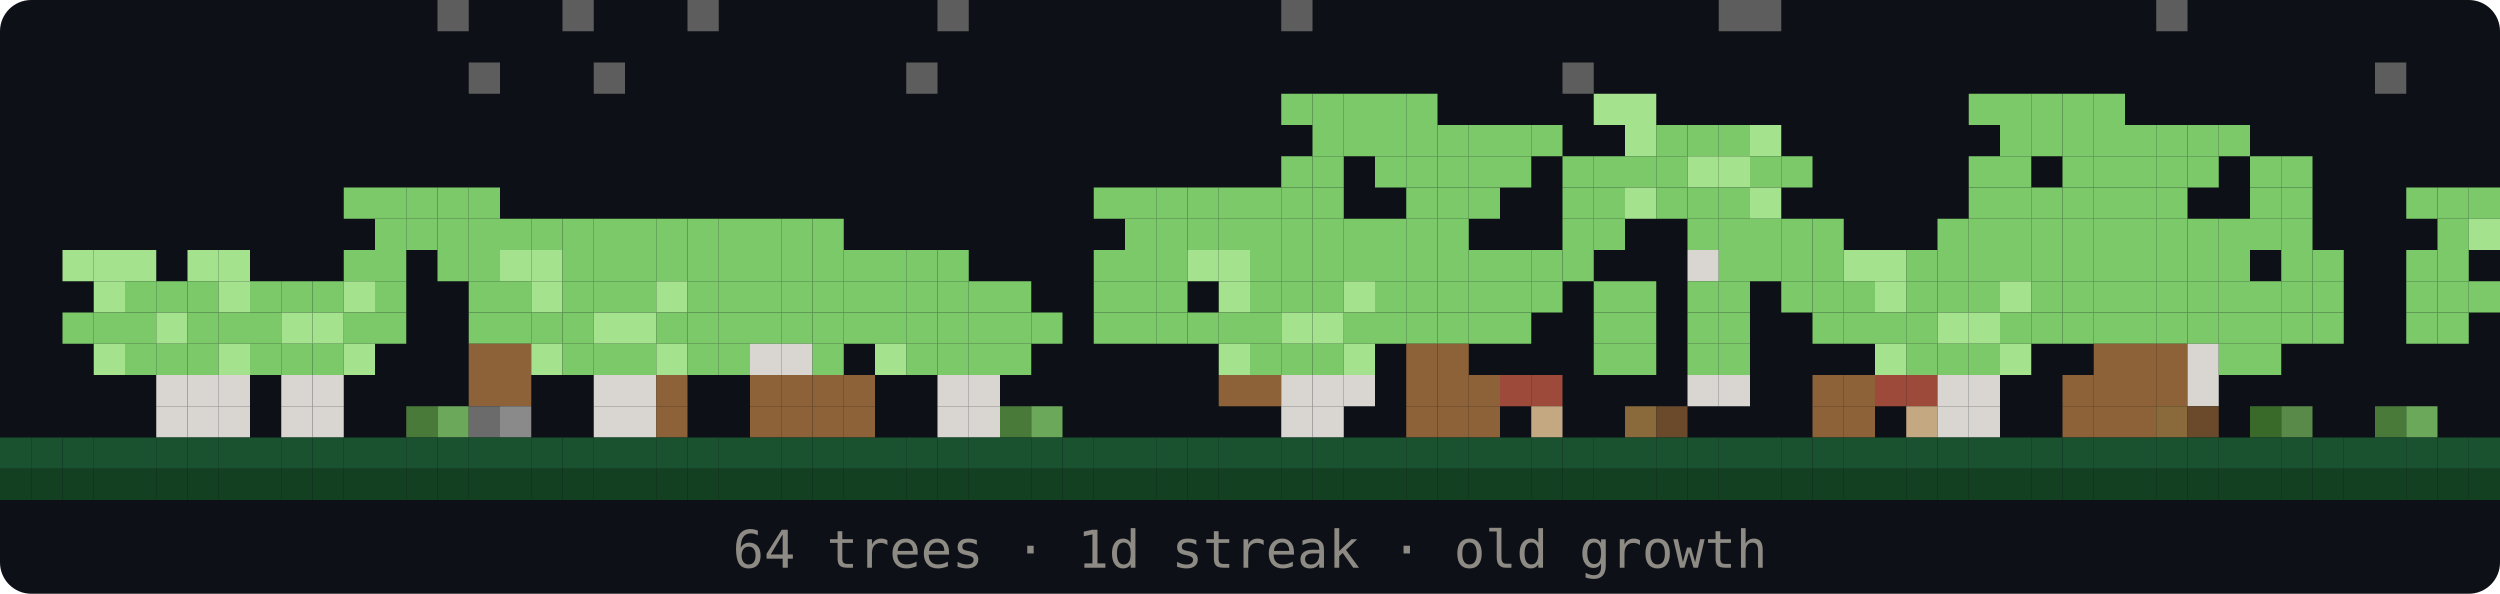
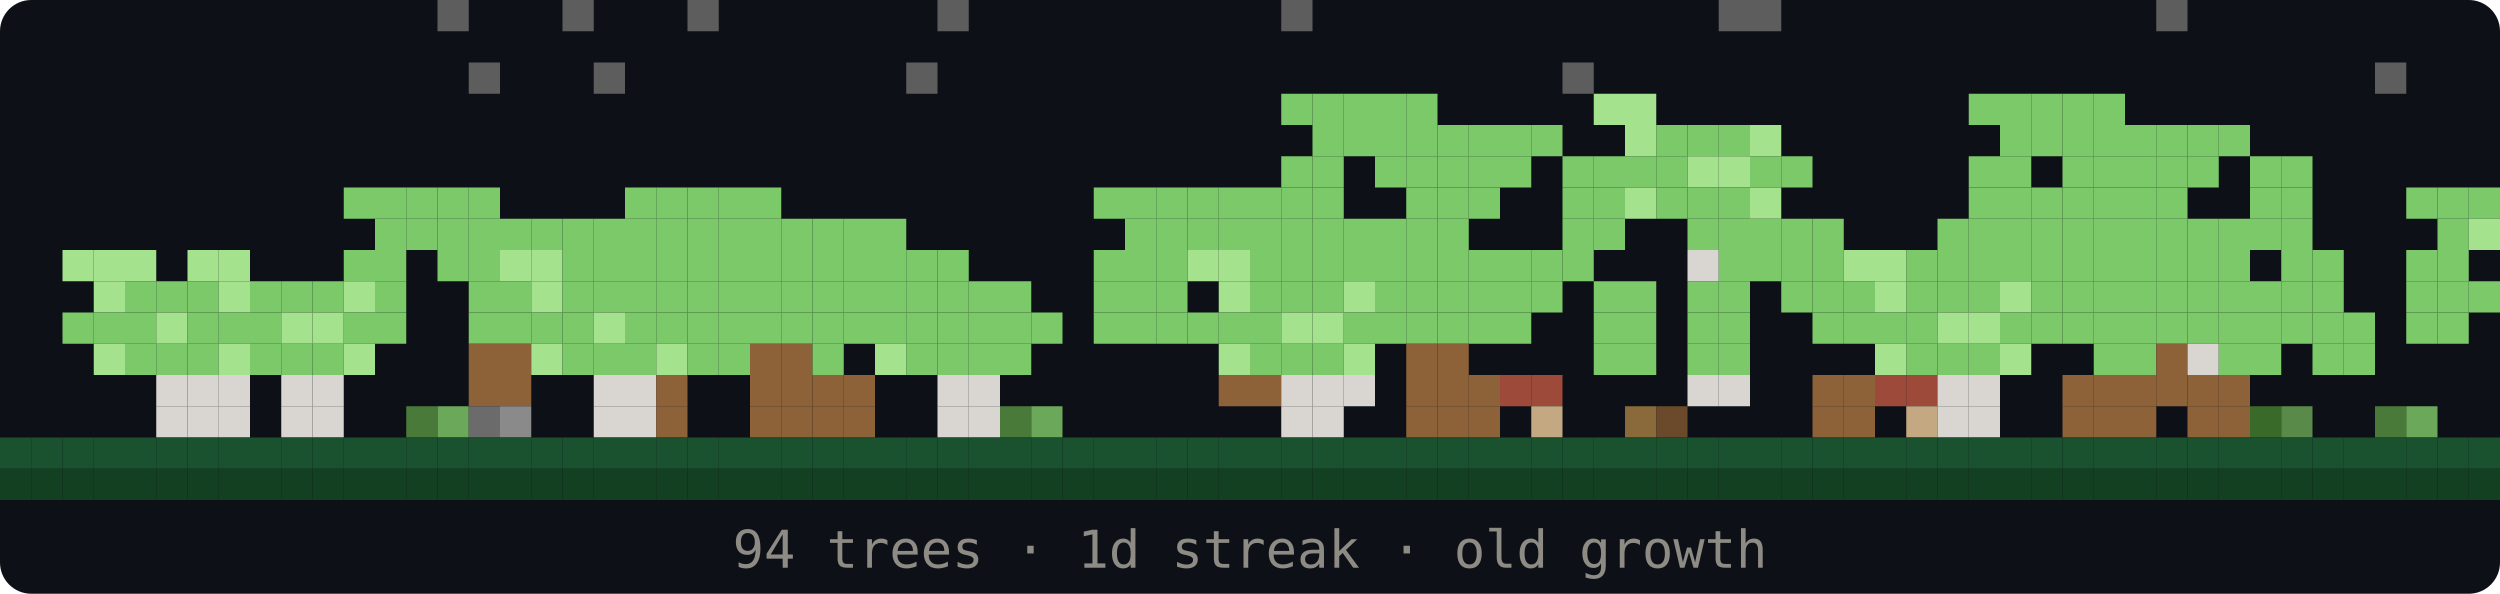
<svg xmlns="http://www.w3.org/2000/svg" width="480" height="114" viewBox="0 0 480 114">
  <rect width="480" height="114" fill="#0d1117" rx="6" />
  <rect x="84" y="0" width="6" height="6" fill="#5d5d5d" />
  <rect x="108" y="0" width="6" height="6" fill="#5d5d5d" />
  <rect x="132" y="0" width="6" height="6" fill="#5d5d5d" />
  <rect x="180" y="0" width="6" height="6" fill="#5d5d5d" />
  <rect x="246" y="0" width="6" height="6" fill="#5d5d5d" />
  <rect x="330" y="0" width="6" height="6" fill="#5d5d5d" />
  <rect x="336" y="0" width="6" height="6" fill="#5d5d5d" />
  <rect x="414" y="0" width="6" height="6" fill="#5d5d5d" />
  <rect x="90" y="12" width="6" height="6" fill="#5d5d5d" />
  <rect x="114" y="12" width="6" height="6" fill="#5d5d5d" />
  <rect x="174" y="12" width="6" height="6" fill="#5d5d5d" />
  <rect x="300" y="12" width="6" height="6" fill="#5d5d5d" />
  <rect x="456" y="12" width="6" height="6" fill="#5d5d5d" />
  <rect x="246" y="18" width="6" height="6" fill="#7cc96a" />
  <rect x="252" y="18" width="6" height="6" fill="#7cc96a" />
  <rect x="258" y="18" width="6" height="6" fill="#7cc96a" />
  <rect x="264" y="18" width="6" height="6" fill="#7cc96a" />
  <rect x="270" y="18" width="6" height="6" fill="#7cc96a" />
  <rect x="306" y="18" width="6" height="6" fill="#a4e28d" />
  <rect x="312" y="18" width="6" height="6" fill="#a4e28d" />
  <rect x="378" y="18" width="6" height="6" fill="#7cc96a" />
  <rect x="384" y="18" width="6" height="6" fill="#7cc96a" />
  <rect x="390" y="18" width="6" height="6" fill="#7cc96a" />
  <rect x="396" y="18" width="6" height="6" fill="#7cc96a" />
  <rect x="402" y="18" width="6" height="6" fill="#7cc96a" />
  <rect x="252" y="24" width="6" height="6" fill="#7cc96a" />
  <rect x="258" y="24" width="6" height="6" fill="#7cc96a" />
  <rect x="264" y="24" width="6" height="6" fill="#7cc96a" />
  <rect x="270" y="24" width="6" height="6" fill="#7cc96a" />
  <rect x="276" y="24" width="6" height="6" fill="#7cc96a" />
  <rect x="282" y="24" width="6" height="6" fill="#7cc96a" />
  <rect x="288" y="24" width="6" height="6" fill="#7cc96a" />
  <rect x="294" y="24" width="6" height="6" fill="#7cc96a" />
  <rect x="312" y="24" width="6" height="6" fill="#a4e28d" />
  <rect x="318" y="24" width="6" height="6" fill="#7cc96a" />
  <rect x="324" y="24" width="6" height="6" fill="#7cc96a" />
  <rect x="330" y="24" width="6" height="6" fill="#7cc96a" />
  <rect x="336" y="24" width="6" height="6" fill="#a4e28d" />
  <rect x="384" y="24" width="6" height="6" fill="#7cc96a" />
  <rect x="390" y="24" width="6" height="6" fill="#7cc96a" />
  <rect x="396" y="24" width="6" height="6" fill="#7cc96a" />
  <rect x="402" y="24" width="6" height="6" fill="#7cc96a" />
  <rect x="408" y="24" width="6" height="6" fill="#7cc96a" />
  <rect x="414" y="24" width="6" height="6" fill="#7cc96a" />
  <rect x="420" y="24" width="6" height="6" fill="#7cc96a" />
  <rect x="426" y="24" width="6" height="6" fill="#7cc96a" />
  <rect x="246" y="30" width="6" height="6" fill="#7cc96a" />
  <rect x="252" y="30" width="6" height="6" fill="#7cc96a" />
  <rect x="264" y="30" width="6" height="6" fill="#7cc96a" />
  <rect x="270" y="30" width="6" height="6" fill="#7cc96a" />
  <rect x="276" y="30" width="6" height="6" fill="#7cc96a" />
  <rect x="282" y="30" width="6" height="6" fill="#7cc96a" />
  <rect x="288" y="30" width="6" height="6" fill="#7cc96a" />
  <rect x="300" y="30" width="6" height="6" fill="#7cc96a" />
  <rect x="306" y="30" width="6" height="6" fill="#7cc96a" />
  <rect x="312" y="30" width="6" height="6" fill="#7cc96a" />
  <rect x="318" y="30" width="6" height="6" fill="#7cc96a" />
  <rect x="324" y="30" width="6" height="6" fill="#a4e28d" />
  <rect x="330" y="30" width="6" height="6" fill="#a4e28d" />
  <rect x="336" y="30" width="6" height="6" fill="#7cc96a" />
  <rect x="342" y="30" width="6" height="6" fill="#7cc96a" />
  <rect x="378" y="30" width="6" height="6" fill="#7cc96a" />
  <rect x="384" y="30" width="6" height="6" fill="#7cc96a" />
  <rect x="396" y="30" width="6" height="6" fill="#7cc96a" />
  <rect x="402" y="30" width="6" height="6" fill="#7cc96a" />
  <rect x="408" y="30" width="6" height="6" fill="#7cc96a" />
  <rect x="414" y="30" width="6" height="6" fill="#7cc96a" />
  <rect x="420" y="30" width="6" height="6" fill="#7cc96a" />
  <rect x="432" y="30" width="6" height="6" fill="#7cc96a" />
  <rect x="438" y="30" width="6" height="6" fill="#7cc96a" />
  <rect x="66" y="36" width="6" height="6" fill="#7cc96a" />
  <rect x="72" y="36" width="6" height="6" fill="#7cc96a" />
  <rect x="78" y="36" width="6" height="6" fill="#7cc96a" />
  <rect x="84" y="36" width="6" height="6" fill="#7cc96a" />
  <rect x="90" y="36" width="6" height="6" fill="#7cc96a" />
+   <rect x="120" y="36" width="6" height="6" fill="#7cc96a" />
+   <rect x="126" y="36" width="6" height="6" fill="#7cc96a" />
+   <rect x="132" y="36" width="6" height="6" fill="#7cc96a" />
+   <rect x="138" y="36" width="6" height="6" fill="#7cc96a" />
+   <rect x="144" y="36" width="6" height="6" fill="#7cc96a" />
  <rect x="210" y="36" width="6" height="6" fill="#7cc96a" />
  <rect x="216" y="36" width="6" height="6" fill="#7cc96a" />
  <rect x="222" y="36" width="6" height="6" fill="#7cc96a" />
  <rect x="228" y="36" width="6" height="6" fill="#7cc96a" />
  <rect x="234" y="36" width="6" height="6" fill="#7cc96a" />
  <rect x="240" y="36" width="6" height="6" fill="#7cc96a" />
  <rect x="246" y="36" width="6" height="6" fill="#7cc96a" />
  <rect x="252" y="36" width="6" height="6" fill="#7cc96a" />
  <rect x="270" y="36" width="6" height="6" fill="#7cc96a" />
  <rect x="276" y="36" width="6" height="6" fill="#7cc96a" />
  <rect x="282" y="36" width="6" height="6" fill="#7cc96a" />
  <rect x="300" y="36" width="6" height="6" fill="#7cc96a" />
  <rect x="306" y="36" width="6" height="6" fill="#7cc96a" />
  <rect x="312" y="36" width="6" height="6" fill="#a4e28d" />
  <rect x="318" y="36" width="6" height="6" fill="#7cc96a" />
  <rect x="324" y="36" width="6" height="6" fill="#7cc96a" />
  <rect x="330" y="36" width="6" height="6" fill="#7cc96a" />
  <rect x="336" y="36" width="6" height="6" fill="#a4e28d" />
  <rect x="378" y="36" width="6" height="6" fill="#7cc96a" />
  <rect x="384" y="36" width="6" height="6" fill="#7cc96a" />
  <rect x="390" y="36" width="6" height="6" fill="#7cc96a" />
  <rect x="396" y="36" width="6" height="6" fill="#7cc96a" />
  <rect x="402" y="36" width="6" height="6" fill="#7cc96a" />
  <rect x="408" y="36" width="6" height="6" fill="#7cc96a" />
  <rect x="414" y="36" width="6" height="6" fill="#7cc96a" />
  <rect x="432" y="36" width="6" height="6" fill="#7cc96a" />
  <rect x="438" y="36" width="6" height="6" fill="#7cc96a" />
  <rect x="462" y="36" width="6" height="6" fill="#7cc96a" />
  <rect x="468" y="36" width="6" height="6" fill="#7cc96a" />
  <rect x="474" y="36" width="6" height="6" fill="#7cc96a" />
  <rect x="72" y="42" width="6" height="6" fill="#7cc96a" />
  <rect x="78" y="42" width="6" height="6" fill="#7cc96a" />
  <rect x="84" y="42" width="6" height="6" fill="#7cc96a" />
  <rect x="90" y="42" width="6" height="6" fill="#7cc96a" />
  <rect x="96" y="42" width="6" height="6" fill="#7cc96a" />
  <rect x="102" y="42" width="6" height="6" fill="#7cc96a" />
  <rect x="108" y="42" width="6" height="6" fill="#7cc96a" />
  <rect x="114" y="42" width="6" height="6" fill="#7cc96a" />
  <rect x="120" y="42" width="6" height="6" fill="#7cc96a" />
  <rect x="126" y="42" width="6" height="6" fill="#7cc96a" />
  <rect x="132" y="42" width="6" height="6" fill="#7cc96a" />
  <rect x="138" y="42" width="6" height="6" fill="#7cc96a" />
  <rect x="144" y="42" width="6" height="6" fill="#7cc96a" />
  <rect x="150" y="42" width="6" height="6" fill="#7cc96a" />
  <rect x="156" y="42" width="6" height="6" fill="#7cc96a" />
+   <rect x="162" y="42" width="6" height="6" fill="#7cc96a" />
+   <rect x="168" y="42" width="6" height="6" fill="#7cc96a" />
  <rect x="216" y="42" width="6" height="6" fill="#7cc96a" />
  <rect x="222" y="42" width="6" height="6" fill="#7cc96a" />
  <rect x="228" y="42" width="6" height="6" fill="#7cc96a" />
  <rect x="234" y="42" width="6" height="6" fill="#7cc96a" />
  <rect x="240" y="42" width="6" height="6" fill="#7cc96a" />
  <rect x="246" y="42" width="6" height="6" fill="#7cc96a" />
  <rect x="252" y="42" width="6" height="6" fill="#7cc96a" />
  <rect x="258" y="42" width="6" height="6" fill="#7cc96a" />
  <rect x="264" y="42" width="6" height="6" fill="#7cc96a" />
  <rect x="270" y="42" width="6" height="6" fill="#7cc96a" />
  <rect x="276" y="42" width="6" height="6" fill="#7cc96a" />
  <rect x="300" y="42" width="6" height="6" fill="#7cc96a" />
  <rect x="306" y="42" width="6" height="6" fill="#7cc96a" />
  <rect x="324" y="42" width="6" height="6" fill="#7cc96a" />
  <rect x="330" y="42" width="6" height="6" fill="#7cc96a" />
  <rect x="336" y="42" width="6" height="6" fill="#7cc96a" />
  <rect x="342" y="42" width="6" height="6" fill="#7cc96a" />
  <rect x="348" y="42" width="6" height="6" fill="#7cc96a" />
  <rect x="372" y="42" width="6" height="6" fill="#7cc96a" />
  <rect x="378" y="42" width="6" height="6" fill="#7cc96a" />
  <rect x="384" y="42" width="6" height="6" fill="#7cc96a" />
  <rect x="390" y="42" width="6" height="6" fill="#7cc96a" />
  <rect x="396" y="42" width="6" height="6" fill="#7cc96a" />
  <rect x="402" y="42" width="6" height="6" fill="#7cc96a" />
  <rect x="408" y="42" width="6" height="6" fill="#7cc96a" />
  <rect x="414" y="42" width="6" height="6" fill="#7cc96a" />
  <rect x="420" y="42" width="6" height="6" fill="#7cc96a" />
  <rect x="426" y="42" width="6" height="6" fill="#7cc96a" />
  <rect x="432" y="42" width="6" height="6" fill="#7cc96a" />
  <rect x="438" y="42" width="6" height="6" fill="#7cc96a" />
  <rect x="468" y="42" width="6" height="6" fill="#7cc96a" />
  <rect x="474" y="42" width="6" height="6" fill="#a4e28d" />
  <rect x="12" y="48" width="6" height="6" fill="#a4e28d" />
  <rect x="18" y="48" width="6" height="6" fill="#a4e28d" />
  <rect x="24" y="48" width="6" height="6" fill="#a4e28d" />
  <rect x="36" y="48" width="6" height="6" fill="#a4e28d" />
  <rect x="42" y="48" width="6" height="6" fill="#a4e28d" />
  <rect x="66" y="48" width="6" height="6" fill="#7cc96a" />
  <rect x="72" y="48" width="6" height="6" fill="#7cc96a" />
  <rect x="84" y="48" width="6" height="6" fill="#7cc96a" />
  <rect x="90" y="48" width="6" height="6" fill="#7cc96a" />
  <rect x="96" y="48" width="6" height="6" fill="#a4e28d" />
  <rect x="102" y="48" width="6" height="6" fill="#a4e28d" />
  <rect x="108" y="48" width="6" height="6" fill="#7cc96a" />
  <rect x="114" y="48" width="6" height="6" fill="#7cc96a" />
  <rect x="120" y="48" width="6" height="6" fill="#7cc96a" />
  <rect x="126" y="48" width="6" height="6" fill="#7cc96a" />
  <rect x="132" y="48" width="6" height="6" fill="#7cc96a" />
  <rect x="138" y="48" width="6" height="6" fill="#7cc96a" />
  <rect x="144" y="48" width="6" height="6" fill="#7cc96a" />
  <rect x="150" y="48" width="6" height="6" fill="#7cc96a" />
  <rect x="156" y="48" width="6" height="6" fill="#7cc96a" />
  <rect x="162" y="48" width="6" height="6" fill="#7cc96a" />
  <rect x="168" y="48" width="6" height="6" fill="#7cc96a" />
  <rect x="174" y="48" width="6" height="6" fill="#7cc96a" />
  <rect x="180" y="48" width="6" height="6" fill="#7cc96a" />
  <rect x="210" y="48" width="6" height="6" fill="#7cc96a" />
  <rect x="216" y="48" width="6" height="6" fill="#7cc96a" />
  <rect x="222" y="48" width="6" height="6" fill="#7cc96a" />
  <rect x="228" y="48" width="6" height="6" fill="#a4e28d" />
  <rect x="234" y="48" width="6" height="6" fill="#a4e28d" />
  <rect x="240" y="48" width="6" height="6" fill="#7cc96a" />
  <rect x="246" y="48" width="6" height="6" fill="#7cc96a" />
  <rect x="252" y="48" width="6" height="6" fill="#7cc96a" />
  <rect x="258" y="48" width="6" height="6" fill="#7cc96a" />
  <rect x="264" y="48" width="6" height="6" fill="#7cc96a" />
  <rect x="270" y="48" width="6" height="6" fill="#7cc96a" />
  <rect x="276" y="48" width="6" height="6" fill="#7cc96a" />
  <rect x="282" y="48" width="6" height="6" fill="#7cc96a" />
  <rect x="288" y="48" width="6" height="6" fill="#7cc96a" />
  <rect x="294" y="48" width="6" height="6" fill="#7cc96a" />
  <rect x="300" y="48" width="6" height="6" fill="#7cc96a" />
  <rect x="324" y="48" width="6" height="6" fill="#d9d6d2" />
  <rect x="330" y="48" width="6" height="6" fill="#7cc96a" />
  <rect x="336" y="48" width="6" height="6" fill="#7cc96a" />
  <rect x="342" y="48" width="6" height="6" fill="#7cc96a" />
  <rect x="348" y="48" width="6" height="6" fill="#7cc96a" />
  <rect x="354" y="48" width="6" height="6" fill="#a4e28d" />
  <rect x="360" y="48" width="6" height="6" fill="#a4e28d" />
  <rect x="366" y="48" width="6" height="6" fill="#7cc96a" />
  <rect x="372" y="48" width="6" height="6" fill="#7cc96a" />
  <rect x="378" y="48" width="6" height="6" fill="#7cc96a" />
  <rect x="384" y="48" width="6" height="6" fill="#7cc96a" />
  <rect x="390" y="48" width="6" height="6" fill="#7cc96a" />
  <rect x="396" y="48" width="6" height="6" fill="#7cc96a" />
  <rect x="402" y="48" width="6" height="6" fill="#7cc96a" />
  <rect x="408" y="48" width="6" height="6" fill="#7cc96a" />
  <rect x="414" y="48" width="6" height="6" fill="#7cc96a" />
  <rect x="420" y="48" width="6" height="6" fill="#7cc96a" />
  <rect x="426" y="48" width="6" height="6" fill="#7cc96a" />
  <rect x="438" y="48" width="6" height="6" fill="#7cc96a" />
  <rect x="444" y="48" width="6" height="6" fill="#7cc96a" />
  <rect x="462" y="48" width="6" height="6" fill="#7cc96a" />
  <rect x="468" y="48" width="6" height="6" fill="#7cc96a" />
  <rect x="18" y="54" width="6" height="6" fill="#a4e28d" />
  <rect x="24" y="54" width="6" height="6" fill="#7cc96a" />
  <rect x="30" y="54" width="6" height="6" fill="#7cc96a" />
  <rect x="36" y="54" width="6" height="6" fill="#7cc96a" />
  <rect x="42" y="54" width="6" height="6" fill="#a4e28d" />
  <rect x="48" y="54" width="6" height="6" fill="#7cc96a" />
  <rect x="54" y="54" width="6" height="6" fill="#7cc96a" />
  <rect x="60" y="54" width="6" height="6" fill="#7cc96a" />
  <rect x="66" y="54" width="6" height="6" fill="#a4e28d" />
  <rect x="72" y="54" width="6" height="6" fill="#7cc96a" />
  <rect x="90" y="54" width="6" height="6" fill="#7cc96a" />
  <rect x="96" y="54" width="6" height="6" fill="#7cc96a" />
  <rect x="102" y="54" width="6" height="6" fill="#a4e28d" />
  <rect x="108" y="54" width="6" height="6" fill="#7cc96a" />
  <rect x="114" y="54" width="6" height="6" fill="#7cc96a" />
  <rect x="120" y="54" width="6" height="6" fill="#7cc96a" />
-   <rect x="126" y="54" width="6" height="6" fill="#a4e28d" />
+   <rect x="126" y="54" width="6" height="6" fill="#7cc96a" />
  <rect x="132" y="54" width="6" height="6" fill="#7cc96a" />
  <rect x="138" y="54" width="6" height="6" fill="#7cc96a" />
  <rect x="144" y="54" width="6" height="6" fill="#7cc96a" />
  <rect x="150" y="54" width="6" height="6" fill="#7cc96a" />
  <rect x="156" y="54" width="6" height="6" fill="#7cc96a" />
  <rect x="162" y="54" width="6" height="6" fill="#7cc96a" />
  <rect x="168" y="54" width="6" height="6" fill="#7cc96a" />
  <rect x="174" y="54" width="6" height="6" fill="#7cc96a" />
  <rect x="180" y="54" width="6" height="6" fill="#7cc96a" />
  <rect x="186" y="54" width="6" height="6" fill="#7cc96a" />
  <rect x="192" y="54" width="6" height="6" fill="#7cc96a" />
  <rect x="210" y="54" width="6" height="6" fill="#7cc96a" />
  <rect x="216" y="54" width="6" height="6" fill="#7cc96a" />
  <rect x="222" y="54" width="6" height="6" fill="#7cc96a" />
  <rect x="234" y="54" width="6" height="6" fill="#a4e28d" />
  <rect x="240" y="54" width="6" height="6" fill="#7cc96a" />
  <rect x="246" y="54" width="6" height="6" fill="#7cc96a" />
  <rect x="252" y="54" width="6" height="6" fill="#7cc96a" />
  <rect x="258" y="54" width="6" height="6" fill="#a4e28d" />
  <rect x="264" y="54" width="6" height="6" fill="#7cc96a" />
  <rect x="270" y="54" width="6" height="6" fill="#7cc96a" />
  <rect x="276" y="54" width="6" height="6" fill="#7cc96a" />
  <rect x="282" y="54" width="6" height="6" fill="#7cc96a" />
  <rect x="288" y="54" width="6" height="6" fill="#7cc96a" />
  <rect x="294" y="54" width="6" height="6" fill="#7cc96a" />
  <rect x="306" y="54" width="6" height="6" fill="#7cc96a" />
  <rect x="312" y="54" width="6" height="6" fill="#7cc96a" />
  <rect x="324" y="54" width="6" height="6" fill="#7cc96a" />
  <rect x="330" y="54" width="6" height="6" fill="#7cc96a" />
  <rect x="342" y="54" width="6" height="6" fill="#7cc96a" />
  <rect x="348" y="54" width="6" height="6" fill="#7cc96a" />
  <rect x="354" y="54" width="6" height="6" fill="#7cc96a" />
  <rect x="360" y="54" width="6" height="6" fill="#a4e28d" />
  <rect x="366" y="54" width="6" height="6" fill="#7cc96a" />
  <rect x="372" y="54" width="6" height="6" fill="#7cc96a" />
  <rect x="378" y="54" width="6" height="6" fill="#7cc96a" />
  <rect x="384" y="54" width="6" height="6" fill="#a4e28d" />
  <rect x="390" y="54" width="6" height="6" fill="#7cc96a" />
  <rect x="396" y="54" width="6" height="6" fill="#7cc96a" />
  <rect x="402" y="54" width="6" height="6" fill="#7cc96a" />
  <rect x="408" y="54" width="6" height="6" fill="#7cc96a" />
  <rect x="414" y="54" width="6" height="6" fill="#7cc96a" />
  <rect x="420" y="54" width="6" height="6" fill="#7cc96a" />
  <rect x="426" y="54" width="6" height="6" fill="#7cc96a" />
  <rect x="432" y="54" width="6" height="6" fill="#7cc96a" />
  <rect x="438" y="54" width="6" height="6" fill="#7cc96a" />
  <rect x="444" y="54" width="6" height="6" fill="#7cc96a" />
  <rect x="462" y="54" width="6" height="6" fill="#7cc96a" />
  <rect x="468" y="54" width="6" height="6" fill="#7cc96a" />
  <rect x="474" y="54" width="6" height="6" fill="#7cc96a" />
  <rect x="12" y="60" width="6" height="6" fill="#7cc96a" />
  <rect x="18" y="60" width="6" height="6" fill="#7cc96a" />
  <rect x="24" y="60" width="6" height="6" fill="#7cc96a" />
  <rect x="30" y="60" width="6" height="6" fill="#a4e28d" />
  <rect x="36" y="60" width="6" height="6" fill="#7cc96a" />
  <rect x="42" y="60" width="6" height="6" fill="#7cc96a" />
  <rect x="48" y="60" width="6" height="6" fill="#7cc96a" />
  <rect x="54" y="60" width="6" height="6" fill="#a4e28d" />
  <rect x="60" y="60" width="6" height="6" fill="#a4e28d" />
  <rect x="66" y="60" width="6" height="6" fill="#7cc96a" />
  <rect x="72" y="60" width="6" height="6" fill="#7cc96a" />
  <rect x="90" y="60" width="6" height="6" fill="#7cc96a" />
  <rect x="96" y="60" width="6" height="6" fill="#7cc96a" />
  <rect x="102" y="60" width="6" height="6" fill="#7cc96a" />
  <rect x="108" y="60" width="6" height="6" fill="#7cc96a" />
  <rect x="114" y="60" width="6" height="6" fill="#a4e28d" />
-   <rect x="120" y="60" width="6" height="6" fill="#a4e28d" />
+   <rect x="120" y="60" width="6" height="6" fill="#7cc96a" />
  <rect x="126" y="60" width="6" height="6" fill="#7cc96a" />
  <rect x="132" y="60" width="6" height="6" fill="#7cc96a" />
  <rect x="138" y="60" width="6" height="6" fill="#7cc96a" />
  <rect x="144" y="60" width="6" height="6" fill="#7cc96a" />
  <rect x="150" y="60" width="6" height="6" fill="#7cc96a" />
  <rect x="156" y="60" width="6" height="6" fill="#7cc96a" />
  <rect x="162" y="60" width="6" height="6" fill="#7cc96a" />
  <rect x="168" y="60" width="6" height="6" fill="#7cc96a" />
  <rect x="174" y="60" width="6" height="6" fill="#7cc96a" />
  <rect x="180" y="60" width="6" height="6" fill="#7cc96a" />
  <rect x="186" y="60" width="6" height="6" fill="#7cc96a" />
  <rect x="192" y="60" width="6" height="6" fill="#7cc96a" />
  <rect x="198" y="60" width="6" height="6" fill="#7cc96a" />
  <rect x="210" y="60" width="6" height="6" fill="#7cc96a" />
  <rect x="216" y="60" width="6" height="6" fill="#7cc96a" />
  <rect x="222" y="60" width="6" height="6" fill="#7cc96a" />
  <rect x="228" y="60" width="6" height="6" fill="#7cc96a" />
  <rect x="234" y="60" width="6" height="6" fill="#7cc96a" />
  <rect x="240" y="60" width="6" height="6" fill="#7cc96a" />
  <rect x="246" y="60" width="6" height="6" fill="#a4e28d" />
  <rect x="252" y="60" width="6" height="6" fill="#a4e28d" />
  <rect x="258" y="60" width="6" height="6" fill="#7cc96a" />
  <rect x="264" y="60" width="6" height="6" fill="#7cc96a" />
  <rect x="270" y="60" width="6" height="6" fill="#7cc96a" />
  <rect x="276" y="60" width="6" height="6" fill="#7cc96a" />
  <rect x="282" y="60" width="6" height="6" fill="#7cc96a" />
  <rect x="288" y="60" width="6" height="6" fill="#7cc96a" />
  <rect x="306" y="60" width="6" height="6" fill="#7cc96a" />
  <rect x="312" y="60" width="6" height="6" fill="#7cc96a" />
  <rect x="324" y="60" width="6" height="6" fill="#7cc96a" />
  <rect x="330" y="60" width="6" height="6" fill="#7cc96a" />
  <rect x="348" y="60" width="6" height="6" fill="#7cc96a" />
  <rect x="354" y="60" width="6" height="6" fill="#7cc96a" />
  <rect x="360" y="60" width="6" height="6" fill="#7cc96a" />
  <rect x="366" y="60" width="6" height="6" fill="#7cc96a" />
  <rect x="372" y="60" width="6" height="6" fill="#a4e28d" />
  <rect x="378" y="60" width="6" height="6" fill="#a4e28d" />
  <rect x="384" y="60" width="6" height="6" fill="#7cc96a" />
  <rect x="390" y="60" width="6" height="6" fill="#7cc96a" />
  <rect x="396" y="60" width="6" height="6" fill="#7cc96a" />
  <rect x="402" y="60" width="6" height="6" fill="#7cc96a" />
  <rect x="408" y="60" width="6" height="6" fill="#7cc96a" />
  <rect x="414" y="60" width="6" height="6" fill="#7cc96a" />
  <rect x="420" y="60" width="6" height="6" fill="#7cc96a" />
  <rect x="426" y="60" width="6" height="6" fill="#7cc96a" />
  <rect x="432" y="60" width="6" height="6" fill="#7cc96a" />
  <rect x="438" y="60" width="6" height="6" fill="#7cc96a" />
  <rect x="444" y="60" width="6" height="6" fill="#7cc96a" />
+   <rect x="450" y="60" width="6" height="6" fill="#7cc96a" />
  <rect x="462" y="60" width="6" height="6" fill="#7cc96a" />
  <rect x="468" y="60" width="6" height="6" fill="#7cc96a" />
  <rect x="18" y="66" width="6" height="6" fill="#a4e28d" />
  <rect x="24" y="66" width="6" height="6" fill="#7cc96a" />
  <rect x="30" y="66" width="6" height="6" fill="#7cc96a" />
  <rect x="36" y="66" width="6" height="6" fill="#7cc96a" />
  <rect x="42" y="66" width="6" height="6" fill="#a4e28d" />
  <rect x="48" y="66" width="6" height="6" fill="#7cc96a" />
  <rect x="54" y="66" width="6" height="6" fill="#7cc96a" />
  <rect x="60" y="66" width="6" height="6" fill="#7cc96a" />
  <rect x="66" y="66" width="6" height="6" fill="#a4e28d" />
  <rect x="90" y="66" width="6" height="6" fill="#8e6238" />
  <rect x="96" y="66" width="6" height="6" fill="#8e6238" />
  <rect x="102" y="66" width="6" height="6" fill="#a4e28d" />
  <rect x="108" y="66" width="6" height="6" fill="#7cc96a" />
  <rect x="114" y="66" width="6" height="6" fill="#7cc96a" />
  <rect x="120" y="66" width="6" height="6" fill="#7cc96a" />
  <rect x="126" y="66" width="6" height="6" fill="#a4e28d" />
  <rect x="132" y="66" width="6" height="6" fill="#7cc96a" />
  <rect x="138" y="66" width="6" height="6" fill="#7cc96a" />
-   <rect x="144" y="66" width="6" height="6" fill="#d9d6d2" />
-   <rect x="150" y="66" width="6" height="6" fill="#d9d6d2" />
+   <rect x="144" y="66" width="6" height="6" fill="#8e6238" />
+   <rect x="150" y="66" width="6" height="6" fill="#8e6238" />
  <rect x="156" y="66" width="6" height="6" fill="#7cc96a" />
  <rect x="168" y="66" width="6" height="6" fill="#a4e28d" />
  <rect x="174" y="66" width="6" height="6" fill="#7cc96a" />
  <rect x="180" y="66" width="6" height="6" fill="#7cc96a" />
  <rect x="186" y="66" width="6" height="6" fill="#7cc96a" />
  <rect x="192" y="66" width="6" height="6" fill="#7cc96a" />
  <rect x="234" y="66" width="6" height="6" fill="#a4e28d" />
  <rect x="240" y="66" width="6" height="6" fill="#7cc96a" />
  <rect x="246" y="66" width="6" height="6" fill="#7cc96a" />
  <rect x="252" y="66" width="6" height="6" fill="#7cc96a" />
  <rect x="258" y="66" width="6" height="6" fill="#a4e28d" />
  <rect x="270" y="66" width="6" height="6" fill="#8e6238" />
  <rect x="276" y="66" width="6" height="6" fill="#8e6238" />
  <rect x="306" y="66" width="6" height="6" fill="#7cc96a" />
  <rect x="312" y="66" width="6" height="6" fill="#7cc96a" />
  <rect x="324" y="66" width="6" height="6" fill="#7cc96a" />
  <rect x="330" y="66" width="6" height="6" fill="#7cc96a" />
  <rect x="360" y="66" width="6" height="6" fill="#a4e28d" />
  <rect x="366" y="66" width="6" height="6" fill="#7cc96a" />
  <rect x="372" y="66" width="6" height="6" fill="#7cc96a" />
  <rect x="378" y="66" width="6" height="6" fill="#7cc96a" />
  <rect x="384" y="66" width="6" height="6" fill="#a4e28d" />
-   <rect x="402" y="66" width="6" height="6" fill="#8e6238" />
-   <rect x="408" y="66" width="6" height="6" fill="#8e6238" />
+   <rect x="402" y="66" width="6" height="6" fill="#7cc96a" />
+   <rect x="408" y="66" width="6" height="6" fill="#7cc96a" />
  <rect x="414" y="66" width="6" height="6" fill="#8e6238" />
  <rect x="420" y="66" width="6" height="6" fill="#d9d6d2" />
  <rect x="426" y="66" width="6" height="6" fill="#7cc96a" />
  <rect x="432" y="66" width="6" height="6" fill="#7cc96a" />
+   <rect x="444" y="66" width="6" height="6" fill="#7cc96a" />
+   <rect x="450" y="66" width="6" height="6" fill="#7cc96a" />
  <rect x="30" y="72" width="6" height="6" fill="#d9d6d2" />
  <rect x="36" y="72" width="6" height="6" fill="#d9d6d2" />
  <rect x="42" y="72" width="6" height="6" fill="#d9d6d2" />
  <rect x="54" y="72" width="6" height="6" fill="#d9d6d2" />
  <rect x="60" y="72" width="6" height="6" fill="#d9d6d2" />
  <rect x="90" y="72" width="6" height="6" fill="#8e6238" />
  <rect x="96" y="72" width="6" height="6" fill="#8e6238" />
  <rect x="114" y="72" width="6" height="6" fill="#d9d6d2" />
  <rect x="120" y="72" width="6" height="6" fill="#d9d6d2" />
  <rect x="126" y="72" width="6" height="6" fill="#8e6238" />
  <rect x="144" y="72" width="6" height="6" fill="#8e6238" />
  <rect x="150" y="72" width="6" height="6" fill="#8e6238" />
  <rect x="156" y="72" width="6" height="6" fill="#8e6238" />
  <rect x="162" y="72" width="6" height="6" fill="#8e6238" />
  <rect x="180" y="72" width="6" height="6" fill="#d9d6d2" />
  <rect x="186" y="72" width="6" height="6" fill="#d9d6d2" />
  <rect x="234" y="72" width="6" height="6" fill="#8e6238" />
  <rect x="240" y="72" width="6" height="6" fill="#8e6238" />
  <rect x="246" y="72" width="6" height="6" fill="#d9d6d2" />
  <rect x="252" y="72" width="6" height="6" fill="#d9d6d2" />
  <rect x="258" y="72" width="6" height="6" fill="#d9d6d2" />
  <rect x="270" y="72" width="6" height="6" fill="#8e6238" />
  <rect x="276" y="72" width="6" height="6" fill="#8e6238" />
  <rect x="282" y="72" width="6" height="6" fill="#8e6238" />
  <rect x="288" y="72" width="6" height="6" fill="#9e4a3a" />
  <rect x="294" y="72" width="6" height="6" fill="#9e4a3a" />
  <rect x="324" y="72" width="6" height="6" fill="#d9d6d2" />
  <rect x="330" y="72" width="6" height="6" fill="#d9d6d2" />
  <rect x="348" y="72" width="6" height="6" fill="#8e6238" />
  <rect x="354" y="72" width="6" height="6" fill="#8e6238" />
  <rect x="360" y="72" width="6" height="6" fill="#9e4a3a" />
  <rect x="366" y="72" width="6" height="6" fill="#9e4a3a" />
  <rect x="372" y="72" width="6" height="6" fill="#d9d6d2" />
  <rect x="378" y="72" width="6" height="6" fill="#d9d6d2" />
  <rect x="396" y="72" width="6" height="6" fill="#8e6238" />
  <rect x="402" y="72" width="6" height="6" fill="#8e6238" />
  <rect x="408" y="72" width="6" height="6" fill="#8e6238" />
  <rect x="414" y="72" width="6" height="6" fill="#8e6238" />
-   <rect x="420" y="72" width="6" height="6" fill="#d9d6d2" />
+   <rect x="420" y="72" width="6" height="6" fill="#8e6238" />
+   <rect x="426" y="72" width="6" height="6" fill="#8e6238" />
  <rect x="30" y="78" width="6" height="6" fill="#d9d6d2" />
  <rect x="36" y="78" width="6" height="6" fill="#d9d6d2" />
  <rect x="42" y="78" width="6" height="6" fill="#d9d6d2" />
  <rect x="54" y="78" width="6" height="6" fill="#d9d6d2" />
  <rect x="60" y="78" width="6" height="6" fill="#d9d6d2" />
  <rect x="78" y="78" width="6" height="6" fill="#4a7a3a" />
  <rect x="84" y="78" width="6" height="6" fill="#6ba85a" />
  <rect x="90" y="78" width="6" height="6" fill="#6b6b6b" />
  <rect x="96" y="78" width="6" height="6" fill="#8a8a8a" />
  <rect x="114" y="78" width="6" height="6" fill="#d9d6d2" />
  <rect x="120" y="78" width="6" height="6" fill="#d9d6d2" />
  <rect x="126" y="78" width="6" height="6" fill="#8e6238" />
  <rect x="144" y="78" width="6" height="6" fill="#8e6238" />
  <rect x="150" y="78" width="6" height="6" fill="#8e6238" />
  <rect x="156" y="78" width="6" height="6" fill="#8e6238" />
  <rect x="162" y="78" width="6" height="6" fill="#8e6238" />
  <rect x="180" y="78" width="6" height="6" fill="#d9d6d2" />
  <rect x="186" y="78" width="6" height="6" fill="#d9d6d2" />
  <rect x="192" y="78" width="6" height="6" fill="#4a7a3a" />
  <rect x="198" y="78" width="6" height="6" fill="#6ba85a" />
  <rect x="246" y="78" width="6" height="6" fill="#d9d6d2" />
  <rect x="252" y="78" width="6" height="6" fill="#d9d6d2" />
  <rect x="270" y="78" width="6" height="6" fill="#8e6238" />
  <rect x="276" y="78" width="6" height="6" fill="#8e6238" />
  <rect x="282" y="78" width="6" height="6" fill="#8e6238" />
  <rect x="294" y="78" width="6" height="6" fill="#c4a882" />
  <rect x="312" y="78" width="6" height="6" fill="#8a6a3a" />
  <rect x="318" y="78" width="6" height="6" fill="#6a4a2a" />
  <rect x="348" y="78" width="6" height="6" fill="#8e6238" />
  <rect x="354" y="78" width="6" height="6" fill="#8e6238" />
  <rect x="366" y="78" width="6" height="6" fill="#c4a882" />
  <rect x="372" y="78" width="6" height="6" fill="#d9d6d2" />
  <rect x="378" y="78" width="6" height="6" fill="#d9d6d2" />
  <rect x="396" y="78" width="6" height="6" fill="#8e6238" />
  <rect x="402" y="78" width="6" height="6" fill="#8e6238" />
  <rect x="408" y="78" width="6" height="6" fill="#8e6238" />
-   <rect x="414" y="78" width="6" height="6" fill="#8a6a3a" />
-   <rect x="420" y="78" width="6" height="6" fill="#6a4a2a" />
+   <rect x="420" y="78" width="6" height="6" fill="#8e6238" />
+   <rect x="426" y="78" width="6" height="6" fill="#8e6238" />
  <rect x="432" y="78" width="6" height="6" fill="#3a6a2a" />
  <rect x="438" y="78" width="6" height="6" fill="#5a8a4a" />
  <rect x="456" y="78" width="6" height="6" fill="#4a7a3a" />
  <rect x="462" y="78" width="6" height="6" fill="#6ba85a" />
  <rect x="0" y="84" width="6" height="6" fill="#1a5230" />
  <rect x="6" y="84" width="6" height="6" fill="#1a5230" />
  <rect x="12" y="84" width="6" height="6" fill="#1a5230" />
  <rect x="18" y="84" width="6" height="6" fill="#1a5230" />
  <rect x="24" y="84" width="6" height="6" fill="#1a5230" />
  <rect x="30" y="84" width="6" height="6" fill="#1a5230" />
  <rect x="36" y="84" width="6" height="6" fill="#1a5230" />
  <rect x="42" y="84" width="6" height="6" fill="#1a5230" />
  <rect x="48" y="84" width="6" height="6" fill="#1a5230" />
  <rect x="54" y="84" width="6" height="6" fill="#1a5230" />
  <rect x="60" y="84" width="6" height="6" fill="#1a5230" />
  <rect x="66" y="84" width="6" height="6" fill="#1a5230" />
  <rect x="72" y="84" width="6" height="6" fill="#1a5230" />
  <rect x="78" y="84" width="6" height="6" fill="#1a5230" />
  <rect x="84" y="84" width="6" height="6" fill="#1a5230" />
  <rect x="90" y="84" width="6" height="6" fill="#1a5230" />
  <rect x="96" y="84" width="6" height="6" fill="#1a5230" />
  <rect x="102" y="84" width="6" height="6" fill="#1a5230" />
  <rect x="108" y="84" width="6" height="6" fill="#1a5230" />
  <rect x="114" y="84" width="6" height="6" fill="#1a5230" />
  <rect x="120" y="84" width="6" height="6" fill="#1a5230" />
  <rect x="126" y="84" width="6" height="6" fill="#1a5230" />
  <rect x="132" y="84" width="6" height="6" fill="#1a5230" />
  <rect x="138" y="84" width="6" height="6" fill="#1a5230" />
  <rect x="144" y="84" width="6" height="6" fill="#1a5230" />
  <rect x="150" y="84" width="6" height="6" fill="#1a5230" />
  <rect x="156" y="84" width="6" height="6" fill="#1a5230" />
  <rect x="162" y="84" width="6" height="6" fill="#1a5230" />
  <rect x="168" y="84" width="6" height="6" fill="#1a5230" />
  <rect x="174" y="84" width="6" height="6" fill="#1a5230" />
  <rect x="180" y="84" width="6" height="6" fill="#1a5230" />
  <rect x="186" y="84" width="6" height="6" fill="#1a5230" />
  <rect x="192" y="84" width="6" height="6" fill="#1a5230" />
  <rect x="198" y="84" width="6" height="6" fill="#1a5230" />
  <rect x="204" y="84" width="6" height="6" fill="#1a5230" />
  <rect x="210" y="84" width="6" height="6" fill="#1a5230" />
  <rect x="216" y="84" width="6" height="6" fill="#1a5230" />
  <rect x="222" y="84" width="6" height="6" fill="#1a5230" />
  <rect x="228" y="84" width="6" height="6" fill="#1a5230" />
  <rect x="234" y="84" width="6" height="6" fill="#1a5230" />
  <rect x="240" y="84" width="6" height="6" fill="#1a5230" />
  <rect x="246" y="84" width="6" height="6" fill="#1a5230" />
  <rect x="252" y="84" width="6" height="6" fill="#1a5230" />
  <rect x="258" y="84" width="6" height="6" fill="#1a5230" />
  <rect x="264" y="84" width="6" height="6" fill="#1a5230" />
  <rect x="270" y="84" width="6" height="6" fill="#1a5230" />
  <rect x="276" y="84" width="6" height="6" fill="#1a5230" />
  <rect x="282" y="84" width="6" height="6" fill="#1a5230" />
  <rect x="288" y="84" width="6" height="6" fill="#1a5230" />
  <rect x="294" y="84" width="6" height="6" fill="#1a5230" />
  <rect x="300" y="84" width="6" height="6" fill="#1a5230" />
  <rect x="306" y="84" width="6" height="6" fill="#1a5230" />
  <rect x="312" y="84" width="6" height="6" fill="#1a5230" />
  <rect x="318" y="84" width="6" height="6" fill="#1a5230" />
  <rect x="324" y="84" width="6" height="6" fill="#1a5230" />
  <rect x="330" y="84" width="6" height="6" fill="#1a5230" />
  <rect x="336" y="84" width="6" height="6" fill="#1a5230" />
  <rect x="342" y="84" width="6" height="6" fill="#1a5230" />
  <rect x="348" y="84" width="6" height="6" fill="#1a5230" />
  <rect x="354" y="84" width="6" height="6" fill="#1a5230" />
  <rect x="360" y="84" width="6" height="6" fill="#1a5230" />
  <rect x="366" y="84" width="6" height="6" fill="#1a5230" />
  <rect x="372" y="84" width="6" height="6" fill="#1a5230" />
  <rect x="378" y="84" width="6" height="6" fill="#1a5230" />
  <rect x="384" y="84" width="6" height="6" fill="#1a5230" />
  <rect x="390" y="84" width="6" height="6" fill="#1a5230" />
  <rect x="396" y="84" width="6" height="6" fill="#1a5230" />
  <rect x="402" y="84" width="6" height="6" fill="#1a5230" />
  <rect x="408" y="84" width="6" height="6" fill="#1a5230" />
  <rect x="414" y="84" width="6" height="6" fill="#1a5230" />
  <rect x="420" y="84" width="6" height="6" fill="#1a5230" />
  <rect x="426" y="84" width="6" height="6" fill="#1a5230" />
  <rect x="432" y="84" width="6" height="6" fill="#1a5230" />
  <rect x="438" y="84" width="6" height="6" fill="#1a5230" />
  <rect x="444" y="84" width="6" height="6" fill="#1a5230" />
  <rect x="450" y="84" width="6" height="6" fill="#1a5230" />
  <rect x="456" y="84" width="6" height="6" fill="#1a5230" />
  <rect x="462" y="84" width="6" height="6" fill="#1a5230" />
  <rect x="468" y="84" width="6" height="6" fill="#1a5230" />
  <rect x="474" y="84" width="6" height="6" fill="#1a5230" />
  <rect x="0" y="90" width="6" height="6" fill="#124020" />
  <rect x="6" y="90" width="6" height="6" fill="#124020" />
  <rect x="12" y="90" width="6" height="6" fill="#124020" />
  <rect x="18" y="90" width="6" height="6" fill="#124020" />
  <rect x="24" y="90" width="6" height="6" fill="#124020" />
  <rect x="30" y="90" width="6" height="6" fill="#124020" />
  <rect x="36" y="90" width="6" height="6" fill="#124020" />
  <rect x="42" y="90" width="6" height="6" fill="#124020" />
  <rect x="48" y="90" width="6" height="6" fill="#124020" />
  <rect x="54" y="90" width="6" height="6" fill="#124020" />
  <rect x="60" y="90" width="6" height="6" fill="#124020" />
  <rect x="66" y="90" width="6" height="6" fill="#124020" />
  <rect x="72" y="90" width="6" height="6" fill="#124020" />
  <rect x="78" y="90" width="6" height="6" fill="#124020" />
  <rect x="84" y="90" width="6" height="6" fill="#124020" />
  <rect x="90" y="90" width="6" height="6" fill="#124020" />
  <rect x="96" y="90" width="6" height="6" fill="#124020" />
  <rect x="102" y="90" width="6" height="6" fill="#124020" />
  <rect x="108" y="90" width="6" height="6" fill="#124020" />
  <rect x="114" y="90" width="6" height="6" fill="#124020" />
  <rect x="120" y="90" width="6" height="6" fill="#124020" />
  <rect x="126" y="90" width="6" height="6" fill="#124020" />
  <rect x="132" y="90" width="6" height="6" fill="#124020" />
  <rect x="138" y="90" width="6" height="6" fill="#124020" />
  <rect x="144" y="90" width="6" height="6" fill="#124020" />
  <rect x="150" y="90" width="6" height="6" fill="#124020" />
  <rect x="156" y="90" width="6" height="6" fill="#124020" />
  <rect x="162" y="90" width="6" height="6" fill="#124020" />
  <rect x="168" y="90" width="6" height="6" fill="#124020" />
  <rect x="174" y="90" width="6" height="6" fill="#124020" />
  <rect x="180" y="90" width="6" height="6" fill="#124020" />
  <rect x="186" y="90" width="6" height="6" fill="#124020" />
  <rect x="192" y="90" width="6" height="6" fill="#124020" />
  <rect x="198" y="90" width="6" height="6" fill="#124020" />
  <rect x="204" y="90" width="6" height="6" fill="#124020" />
  <rect x="210" y="90" width="6" height="6" fill="#124020" />
  <rect x="216" y="90" width="6" height="6" fill="#124020" />
  <rect x="222" y="90" width="6" height="6" fill="#124020" />
  <rect x="228" y="90" width="6" height="6" fill="#124020" />
  <rect x="234" y="90" width="6" height="6" fill="#124020" />
  <rect x="240" y="90" width="6" height="6" fill="#124020" />
  <rect x="246" y="90" width="6" height="6" fill="#124020" />
  <rect x="252" y="90" width="6" height="6" fill="#124020" />
  <rect x="258" y="90" width="6" height="6" fill="#124020" />
  <rect x="264" y="90" width="6" height="6" fill="#124020" />
  <rect x="270" y="90" width="6" height="6" fill="#124020" />
  <rect x="276" y="90" width="6" height="6" fill="#124020" />
  <rect x="282" y="90" width="6" height="6" fill="#124020" />
  <rect x="288" y="90" width="6" height="6" fill="#124020" />
  <rect x="294" y="90" width="6" height="6" fill="#124020" />
  <rect x="300" y="90" width="6" height="6" fill="#124020" />
  <rect x="306" y="90" width="6" height="6" fill="#124020" />
  <rect x="312" y="90" width="6" height="6" fill="#124020" />
  <rect x="318" y="90" width="6" height="6" fill="#124020" />
  <rect x="324" y="90" width="6" height="6" fill="#124020" />
  <rect x="330" y="90" width="6" height="6" fill="#124020" />
  <rect x="336" y="90" width="6" height="6" fill="#124020" />
  <rect x="342" y="90" width="6" height="6" fill="#124020" />
  <rect x="348" y="90" width="6" height="6" fill="#124020" />
  <rect x="354" y="90" width="6" height="6" fill="#124020" />
  <rect x="360" y="90" width="6" height="6" fill="#124020" />
  <rect x="366" y="90" width="6" height="6" fill="#124020" />
  <rect x="372" y="90" width="6" height="6" fill="#124020" />
  <rect x="378" y="90" width="6" height="6" fill="#124020" />
  <rect x="384" y="90" width="6" height="6" fill="#124020" />
  <rect x="390" y="90" width="6" height="6" fill="#124020" />
  <rect x="396" y="90" width="6" height="6" fill="#124020" />
  <rect x="402" y="90" width="6" height="6" fill="#124020" />
  <rect x="408" y="90" width="6" height="6" fill="#124020" />
  <rect x="414" y="90" width="6" height="6" fill="#124020" />
  <rect x="420" y="90" width="6" height="6" fill="#124020" />
  <rect x="426" y="90" width="6" height="6" fill="#124020" />
  <rect x="432" y="90" width="6" height="6" fill="#124020" />
  <rect x="438" y="90" width="6" height="6" fill="#124020" />
  <rect x="444" y="90" width="6" height="6" fill="#124020" />
  <rect x="450" y="90" width="6" height="6" fill="#124020" />
  <rect x="456" y="90" width="6" height="6" fill="#124020" />
  <rect x="462" y="90" width="6" height="6" fill="#124020" />
  <rect x="468" y="90" width="6" height="6" fill="#124020" />
  <rect x="474" y="90" width="6" height="6" fill="#124020" />
-   <text x="240" y="109" text-anchor="middle" fill="#8e8a84" font-family="monospace" font-size="10">64 trees · 1d streak · old growth</text>
+   <text x="240" y="109" text-anchor="middle" fill="#8e8a84" font-family="monospace" font-size="10">94 trees · 1d streak · old growth</text>
</svg>
